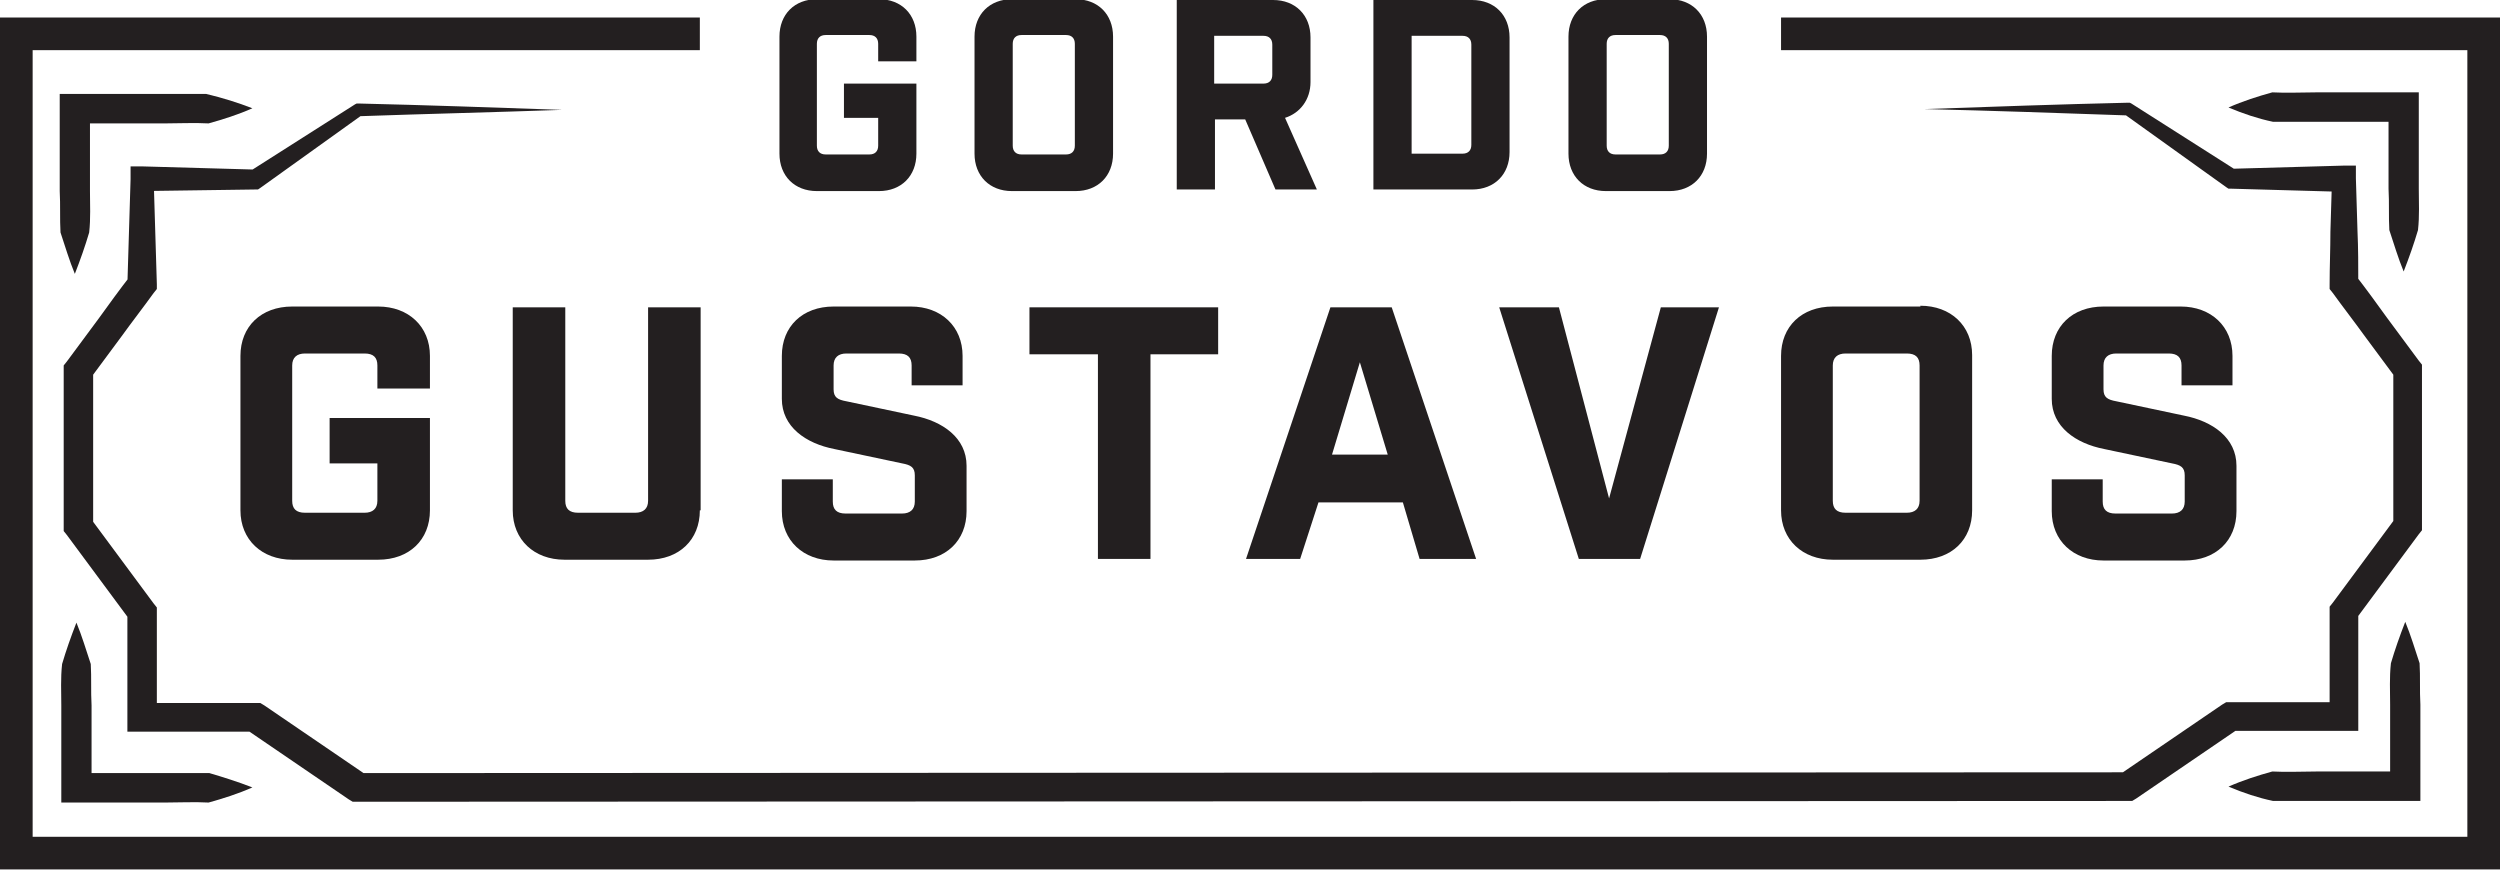
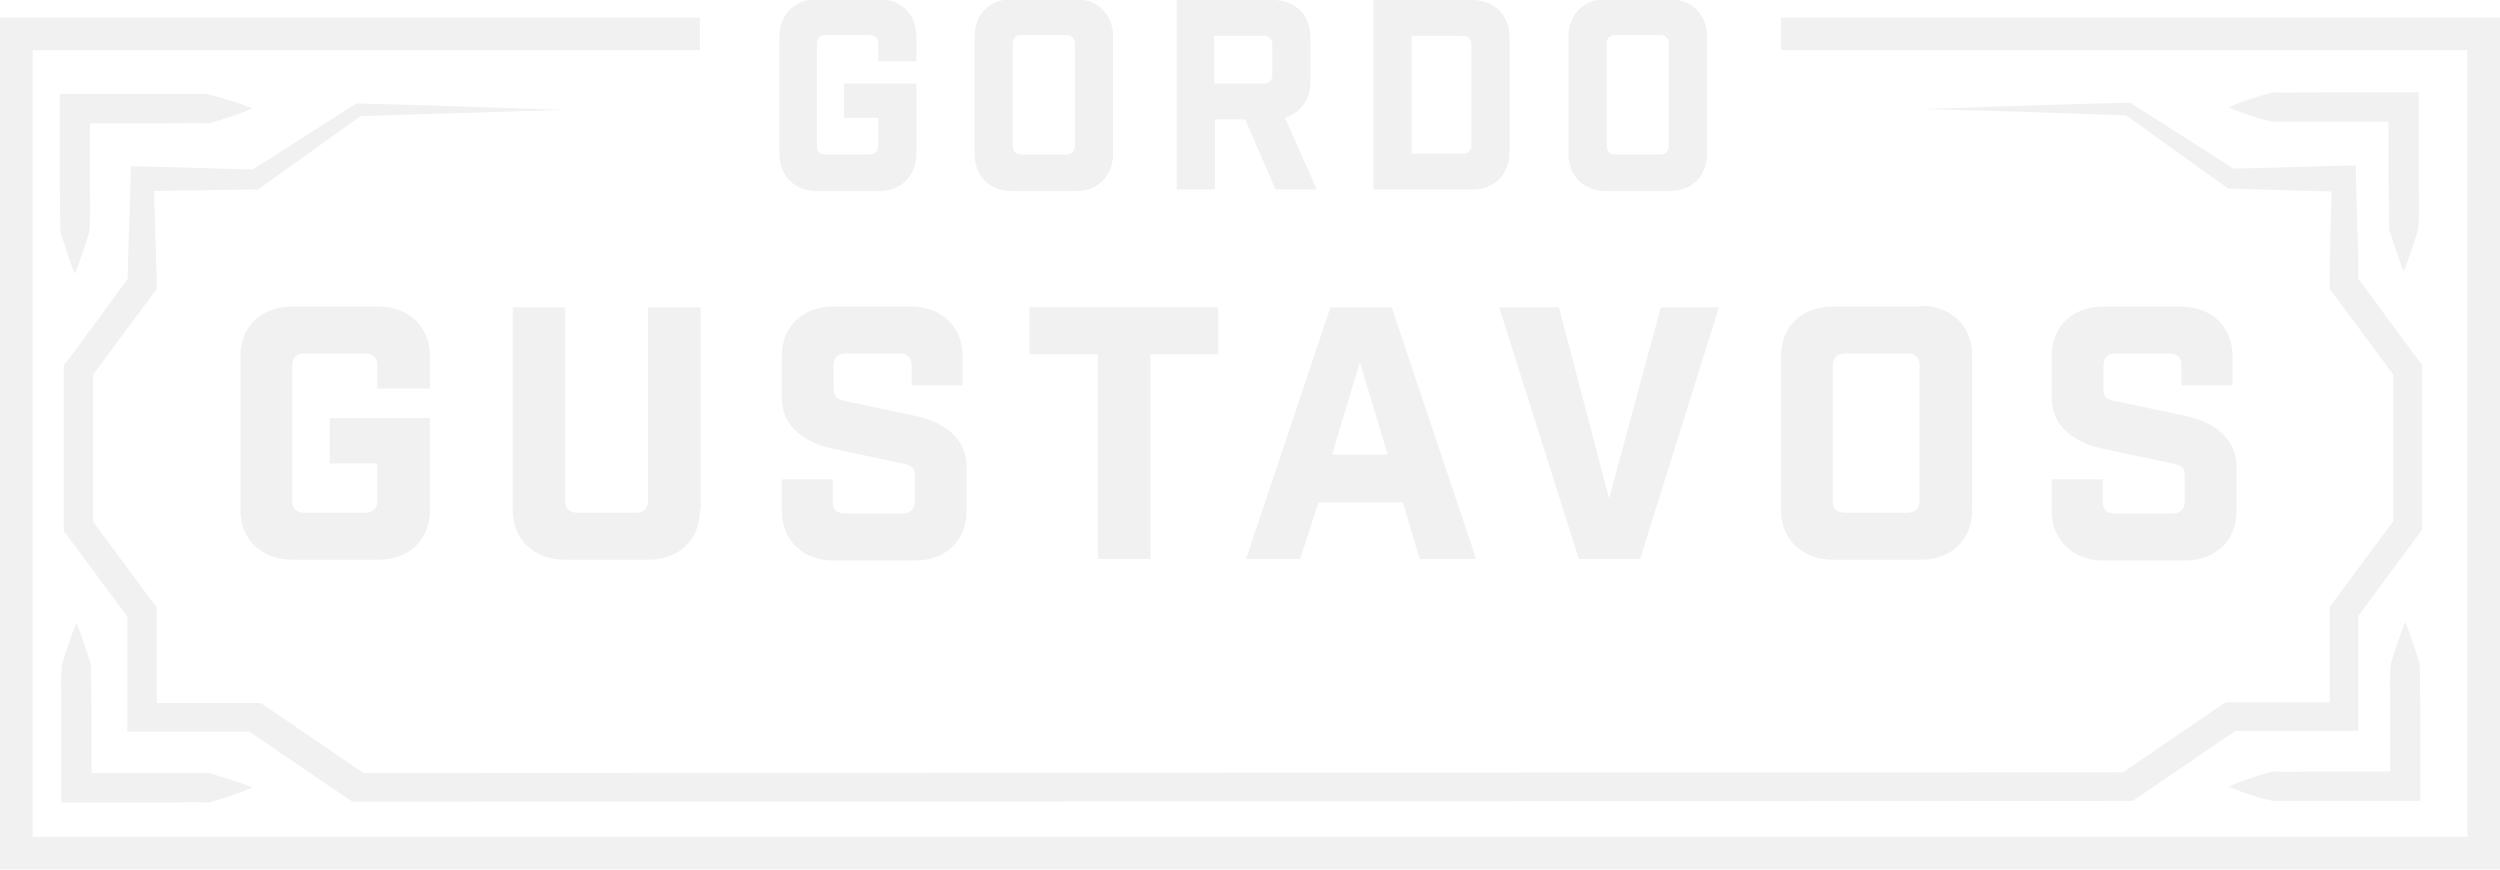
- <svg xmlns="http://www.w3.org/2000/svg" version="1.1" id="Layer_1" x="0px" y="0px" viewBox="0 0 314 109.2" xml:space="preserve">
+ <svg xmlns="http://www.w3.org/2000/svg" version="1.1" id="Layer_1" x="0px" y="0px" viewBox="0 0 314 109.2" width="100%" height="100%" xml:space="preserve">
  <style type="text/css">
		.st0 {
			fill: none;
- 			stroke: #231F20;
+ 			stroke: #f1f1f1;
			stroke-width: 4.042;
			stroke-miterlimit: 10;
		}
		.st1 {
- 			fill: #231F20;
+ 			fill: #f1f1f1;
		}
+ 
	</style>
  <g>
    <path class="st0" d="M327.9,118.9" />
  </g>
  <g>
    <g>
      <path class="st1" d="M47.4,45.9c0-1-0.5-1.5-1.6-1.5h-7.5c-1,0-1.6,0.5-1.6,1.5v17c0,1,0.5,1.5,1.6,1.5h7.5c1,0,1.6-0.5,1.6-1.5    v-4.7h-6v-5.7H54v11.6c0,3.7-2.6,6.2-6.5,6.2H36.7c-3.8,0-6.5-2.5-6.5-6.2V44.7c0-3.7,2.6-6.2,6.5-6.2h10.8c3.8,0,6.5,2.5,6.5,6.2    v4.1h-6.6V45.9z" />
      <path class="st1" d="M87.9,64.1c0,3.7-2.6,6.2-6.5,6.2H70.9c-3.8,0-6.5-2.5-6.5-6.2V38.6H71v24.3c0,1,0.5,1.5,1.6,1.5h7.2    c1,0,1.6-0.5,1.6-1.5V38.6h6.6V64.1z" />
      <path class="st1" d="M114.5,45.9c0-1-0.5-1.5-1.6-1.5h-6.6c-1,0-1.6,0.5-1.6,1.5v3c0,1,0.5,1.3,1.6,1.5l8.5,1.8    c3.6,0.7,6.6,2.8,6.6,6.3v5.7c0,3.7-2.6,6.2-6.5,6.2h-10.2c-3.8,0-6.5-2.5-6.5-6.2v-4h6.4v2.8c0,1,0.5,1.5,1.6,1.5h7.1    c1,0,1.6-0.5,1.6-1.5v-3.3c0-1-0.5-1.3-1.6-1.5l-8.5-1.8c-3.6-0.7-6.6-2.8-6.6-6.3v-5.4c0-3.7,2.6-6.2,6.5-6.2h9.7    c3.8,0,6.5,2.5,6.5,6.2v3.7h-6.4V45.9z" />
      <path class="st1" d="M144.5,44.5v25.7h-6.6V44.5h-8.6v-5.9h23.7v5.9H144.5z" />
      <path class="st1" d="M163.3,70.2h-6.8l10.6-31.6h7.7l10.6,31.6h-7.1l-2.1-7.1h-10.6L163.3,70.2z M167.3,57.1h7l-3.5-11.6    L167.3,57.1z" />
      <path class="st1" d="M206,70.2h-7.7l-10-31.6h7.5l6.3,24l6.5-24h7.3L206,70.2z" />
      <path class="st1" d="M241.2,38.4c3.8,0,6.5,2.5,6.5,6.2v19.5c0,3.7-2.6,6.2-6.5,6.2h-11c-3.8,0-6.5-2.5-6.5-6.2V44.7    c0-3.7,2.6-6.2,6.5-6.2H241.2z M241.1,45.9c0-1-0.5-1.5-1.6-1.5h-7.7c-1,0-1.6,0.5-1.6,1.5v17c0,1,0.5,1.5,1.6,1.5h7.7    c1,0,1.6-0.5,1.6-1.5V45.9z" />
      <path class="st1" d="M274,45.9c0-1-0.5-1.5-1.6-1.5h-6.6c-1,0-1.6,0.5-1.6,1.5v3c0,1,0.5,1.3,1.6,1.5l8.5,1.8    c3.6,0.7,6.6,2.8,6.6,6.3v5.7c0,3.7-2.6,6.2-6.5,6.2h-10.2c-3.8,0-6.5-2.5-6.5-6.2v-4h6.4v2.8c0,1,0.5,1.5,1.6,1.5h7.1    c1,0,1.6-0.5,1.6-1.5v-3.3c0-1-0.5-1.3-1.6-1.5l-8.5-1.8c-3.6-0.7-6.6-2.8-6.6-6.3v-5.4c0-3.7,2.6-6.2,6.5-6.2h9.7    c3.8,0,6.5,2.5,6.5,6.2v3.7H274V45.9z" />
    </g>
    <g>
      <path class="st1" d="M279.9,13.5c1.8-0.8,3.7-1.4,5.5-1.9c1.8,0.1,3.7,0,5.5,0h11.1h1.8v1.8v10.3c0,1.7,0.1,3.4-0.1,5.2    c-0.5,1.7-1.1,3.4-1.8,5.2c-0.7-1.7-1.2-3.4-1.8-5.2c-0.1-1.7,0-3.4-0.1-5.2V13.5l1.8,1.8H291c-1.8,0-3.7,0-5.5,0    C283.6,14.9,281.8,14.3,279.9,13.5z" />
    </g>
    <g>
      <path class="st1" d="M279.9,98.8c1.8-0.8,3.7-1.4,5.5-1.9c1.8,0.1,3.7,0,5.5,0h11.1l-1.8,1.8V88.5c0-1.7-0.1-3.4,0.1-5.2    c0.5-1.7,1.1-3.4,1.8-5.2c0.7,1.7,1.2,3.4,1.8,5.2c0.1,1.7,0,3.4,0.1,5.2v10.3v1.8h-1.8H291c-1.8,0-3.7,0-5.5,0    C283.6,100.2,281.8,99.6,279.9,98.8z" />
    </g>
    <g>
      <path class="st1" d="M31.7,13.6c-1.8,0.8-3.7,1.4-5.5,1.9c-1.8-0.1-3.7,0-5.5,0H9.5l1.8-1.8V24c0,1.7,0.1,3.4-0.1,5.2    c-0.5,1.7-1.1,3.4-1.8,5.2c-0.7-1.7-1.2-3.4-1.8-5.2c-0.1-1.7,0-3.4-0.1-5.2V13.6v-1.8h1.8h11.1c1.8,0,3.7,0,5.5,0    C28,12.3,29.9,12.9,31.7,13.6z" />
    </g>
    <g>
      <path class="st1" d="M31.7,98.9c-1.8,0.8-3.7,1.4-5.5,1.9c-1.8-0.1-3.7,0-5.5,0H9.5H7.7v-1.8V88.6c0-1.7-0.1-3.4,0.1-5.2    c0.5-1.7,1.1-3.4,1.8-5.2c0.7,1.7,1.2,3.4,1.8,5.2c0.1,1.7,0,3.4,0.1,5.2v10.3l-1.8-1.8h11.1c1.8,0,3.7,0,5.5,0    C28,97.6,29.9,98.2,31.7,98.9z" />
    </g>
    <g>
      <path class="st1" d="M241.7,13.7c8.5-0.3,17-0.6,25.6-0.8l0.2,0l0.2,0.1l13.2,8.4l-0.7-0.2l14.2-0.4l1.5,0l0,1.6l0.2,6.6    c0.1,2.2,0.1,4.4,0.1,6.6l-0.4-1.1c1.4,1.8,2.7,3.6,4,5.4l4,5.4l0.4,0.5v0.6V66v0.6l-0.4,0.5l-8,10.8l0.4-1.1V90v1.8h-1.8h-14.2    l1-0.3l-12.9,8.8l-0.5,0.3l-0.6,0l-222.3,0.1l-0.6,0l-0.5-0.3l-12.9-8.8l1,0.3H17.8h-1.8v-1.8V76.9l0.4,1.1l-8-10.8l-0.4-0.5v-0.6    V46.5v-0.6l0.4-0.5l4-5.4c1.3-1.8,2.6-3.6,4-5.4l-0.4,1.1l0.2-6.6l0.2-6.6l0-1.6l1.5,0l14.2,0.4l-0.7,0.2l13.2-8.4l0.2-0.1l0.2,0    c8.5,0.2,17,0.5,25.6,0.8c-8.5,0.3-17,0.5-25.6,0.8l0.4-0.1l-12.7,9.1l-0.3,0.2l-0.4,0L17.8,24l1.5-1.5l0.2,6.6l0.2,6.6l0,0.6    l-0.4,0.5c-1.3,1.8-2.7,3.6-4,5.4l-4,5.4l0.4-1.1v19.6L11.3,65l8,10.8l0.4,0.5v0.6v13.2l-1.8-1.8h14.2h0.6l0.5,0.3l12.9,8.8    l-1-0.3L267.2,97l-1,0.3l12.9-8.8l0.5-0.3h0.6h14.2l-1.8,1.8V76.8v-0.6l0.4-0.5l8-10.8l-0.4,1.1V46.5l0.4,1.1l-4-5.4    c-1.3-1.8-2.7-3.6-4-5.4l-0.4-0.5l0-0.6c0-2.2,0.1-4.4,0.1-6.6l0.2-6.6l1.6,1.6l-14.2-0.4l-0.4,0l-0.3-0.2l-12.7-9.1l0.4,0.1    C258.7,14.2,250.2,13.9,241.7,13.7z" />
    </g>
    <g>
      <path class="st1" d="M110.3,5.5c0-0.7-0.4-1.1-1.1-1.1h-5.5c-0.7,0-1.1,0.4-1.1,1.1v12.8c0,0.7,0.4,1.1,1.1,1.1h5.5    c0.7,0,1.1-0.4,1.1-1.1v-3.5H106v-4.3h9.1v8.8c0,2.8-1.9,4.7-4.7,4.7h-7.8c-2.8,0-4.7-1.9-4.7-4.7V4.6c0-2.8,1.9-4.7,4.7-4.7h7.8    c2.8,0,4.7,1.9,4.7,4.7v3.1h-4.8V5.5z" />
      <path class="st1" d="M135.1-0.1c2.8,0,4.7,1.9,4.7,4.7v14.7c0,2.8-1.9,4.7-4.7,4.7h-8c-2.8,0-4.7-1.9-4.7-4.7V4.6    c0-2.8,1.9-4.7,4.7-4.7H135.1z M135,5.5c0-0.7-0.4-1.1-1.1-1.1h-5.6c-0.7,0-1.1,0.4-1.1,1.1v12.8c0,0.7,0.4,1.1,1.1,1.1h5.6    c0.7,0,1.1-0.4,1.1-1.1V5.5z" />
      <path class="st1" d="M160.2,23.8l-3.8-8.8h-3.8v8.8h-4.8V0h12.1c2.8,0,4.7,1.9,4.7,4.7v5.6c0,2.2-1.3,3.9-3.2,4.5l4,9H160.2z     M159.8,5.6c0-0.7-0.4-1.1-1.1-1.1h-6.2v6h6.2c0.7,0,1.1-0.4,1.1-1.1V5.6z" />
      <path class="st1" d="M184.9,0c2.8,0,4.7,1.9,4.7,4.7v14.4c0,2.8-1.9,4.7-4.7,4.7h-12.4V0H184.9z M183.7,19.3    c0.7,0,1.1-0.4,1.1-1.1V5.6c0-0.7-0.4-1.1-1.1-1.1h-6.4v14.8H183.7z" />
      <path class="st1" d="M209.7-0.1c2.8,0,4.7,1.9,4.7,4.7v14.7c0,2.8-1.9,4.7-4.7,4.7h-8c-2.8,0-4.7-1.9-4.7-4.7V4.6    c0-2.8,1.9-4.7,4.7-4.7H209.7z M209.6,5.5c0-0.7-0.4-1.1-1.1-1.1h-5.6c-0.7,0-1.1,0.4-1.1,1.1v12.8c0,0.7,0.4,1.1,1.1,1.1h5.6    c0.7,0,1.1-0.4,1.1-1.1V5.5z" />
    </g>
    <g>
      <polygon class="st1" points="314,109.2 0,109.2 0,2.2 87.9,2.2 87.9,6.3 4.1,6.3 4.1,105.1 309.9,105.1 309.9,6.3 223.7,6.3    223.7,2.2 314,2.2   " />
    </g>
  </g>
</svg>
